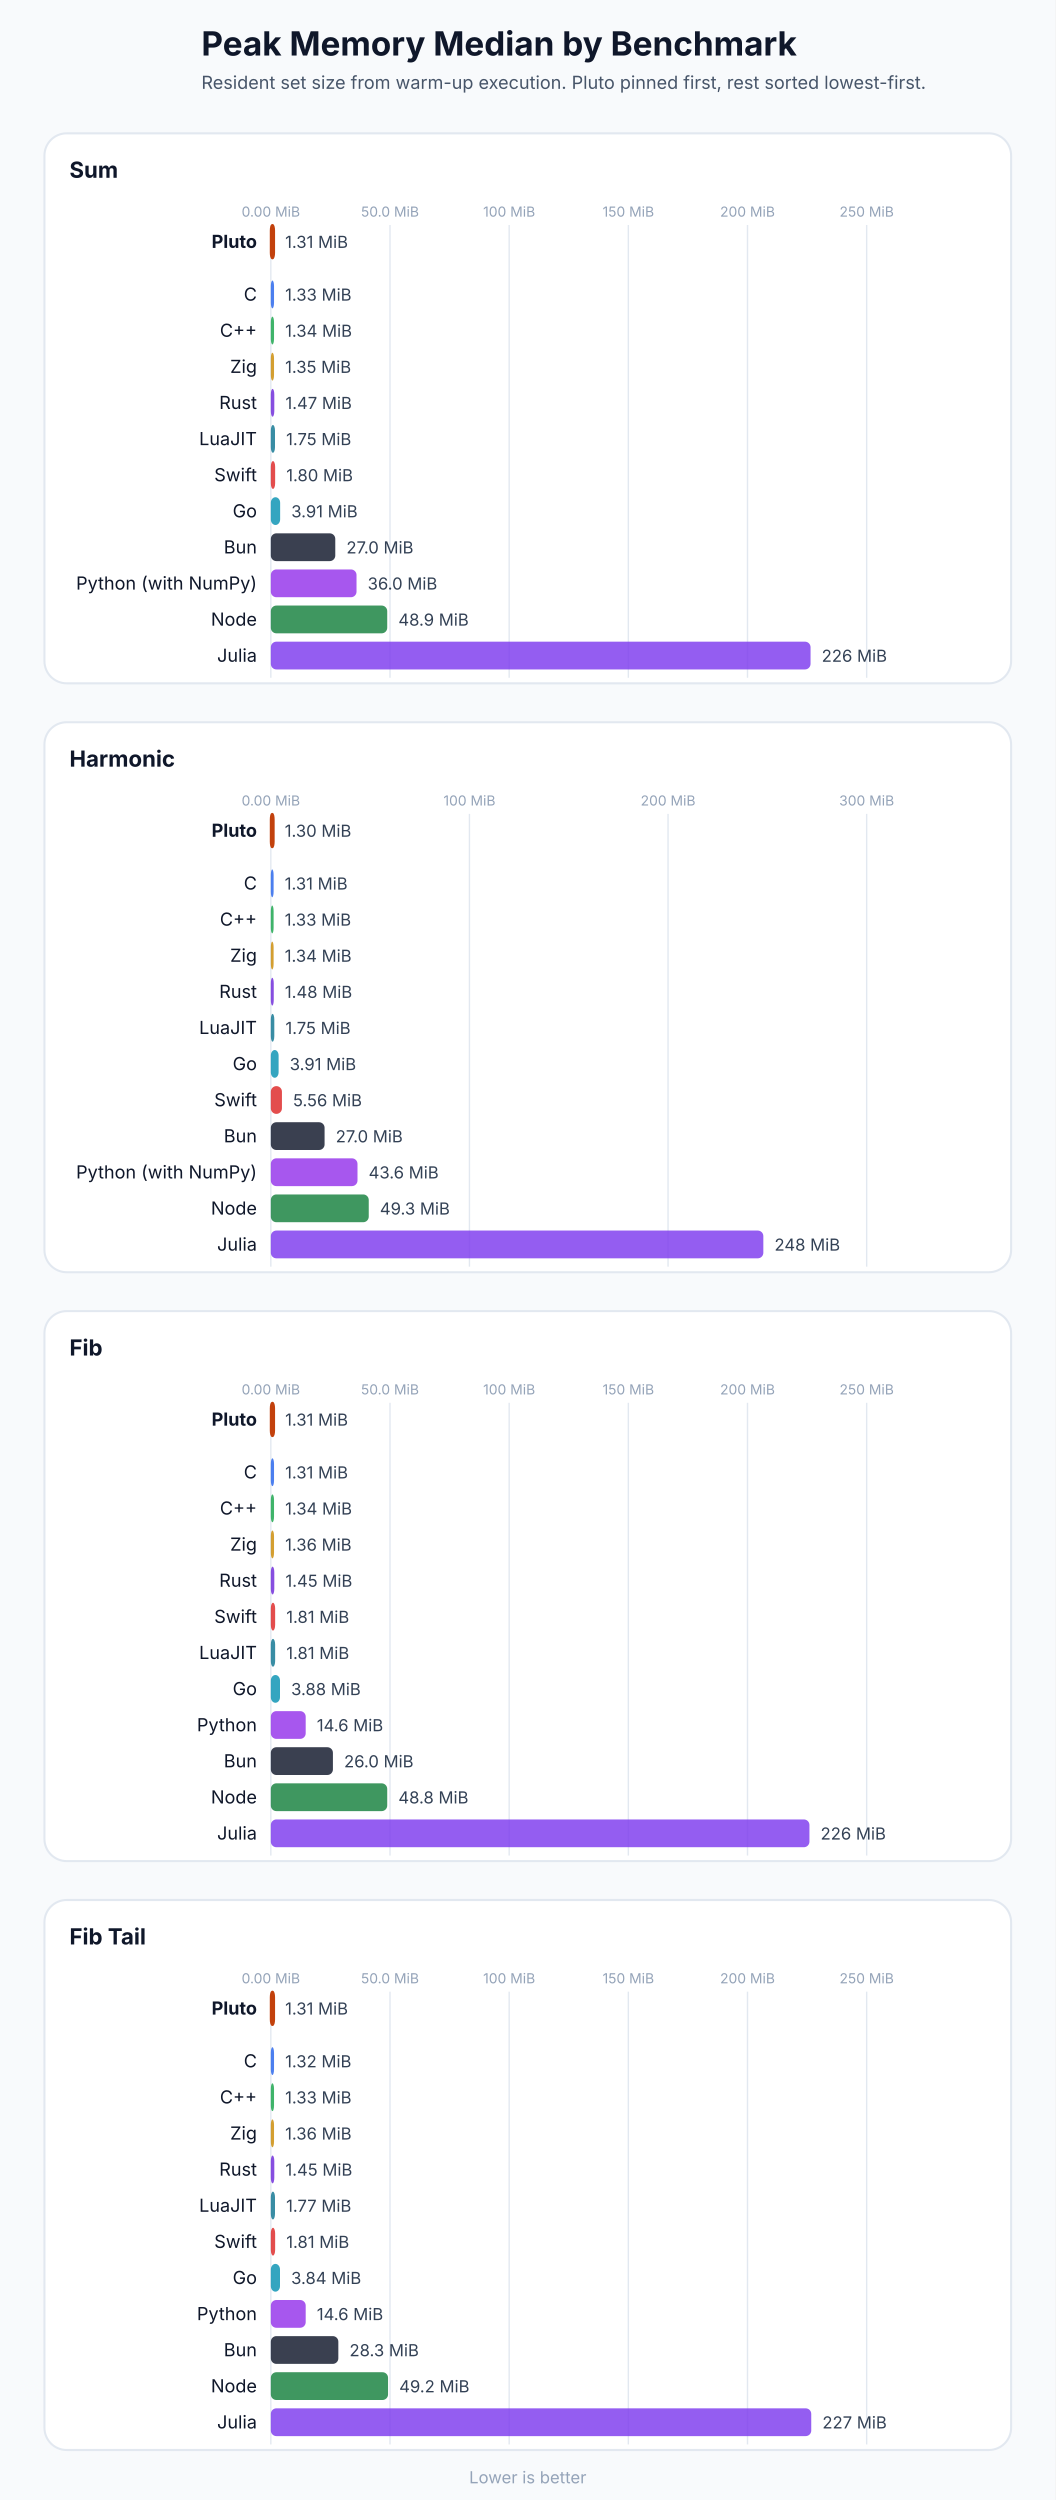
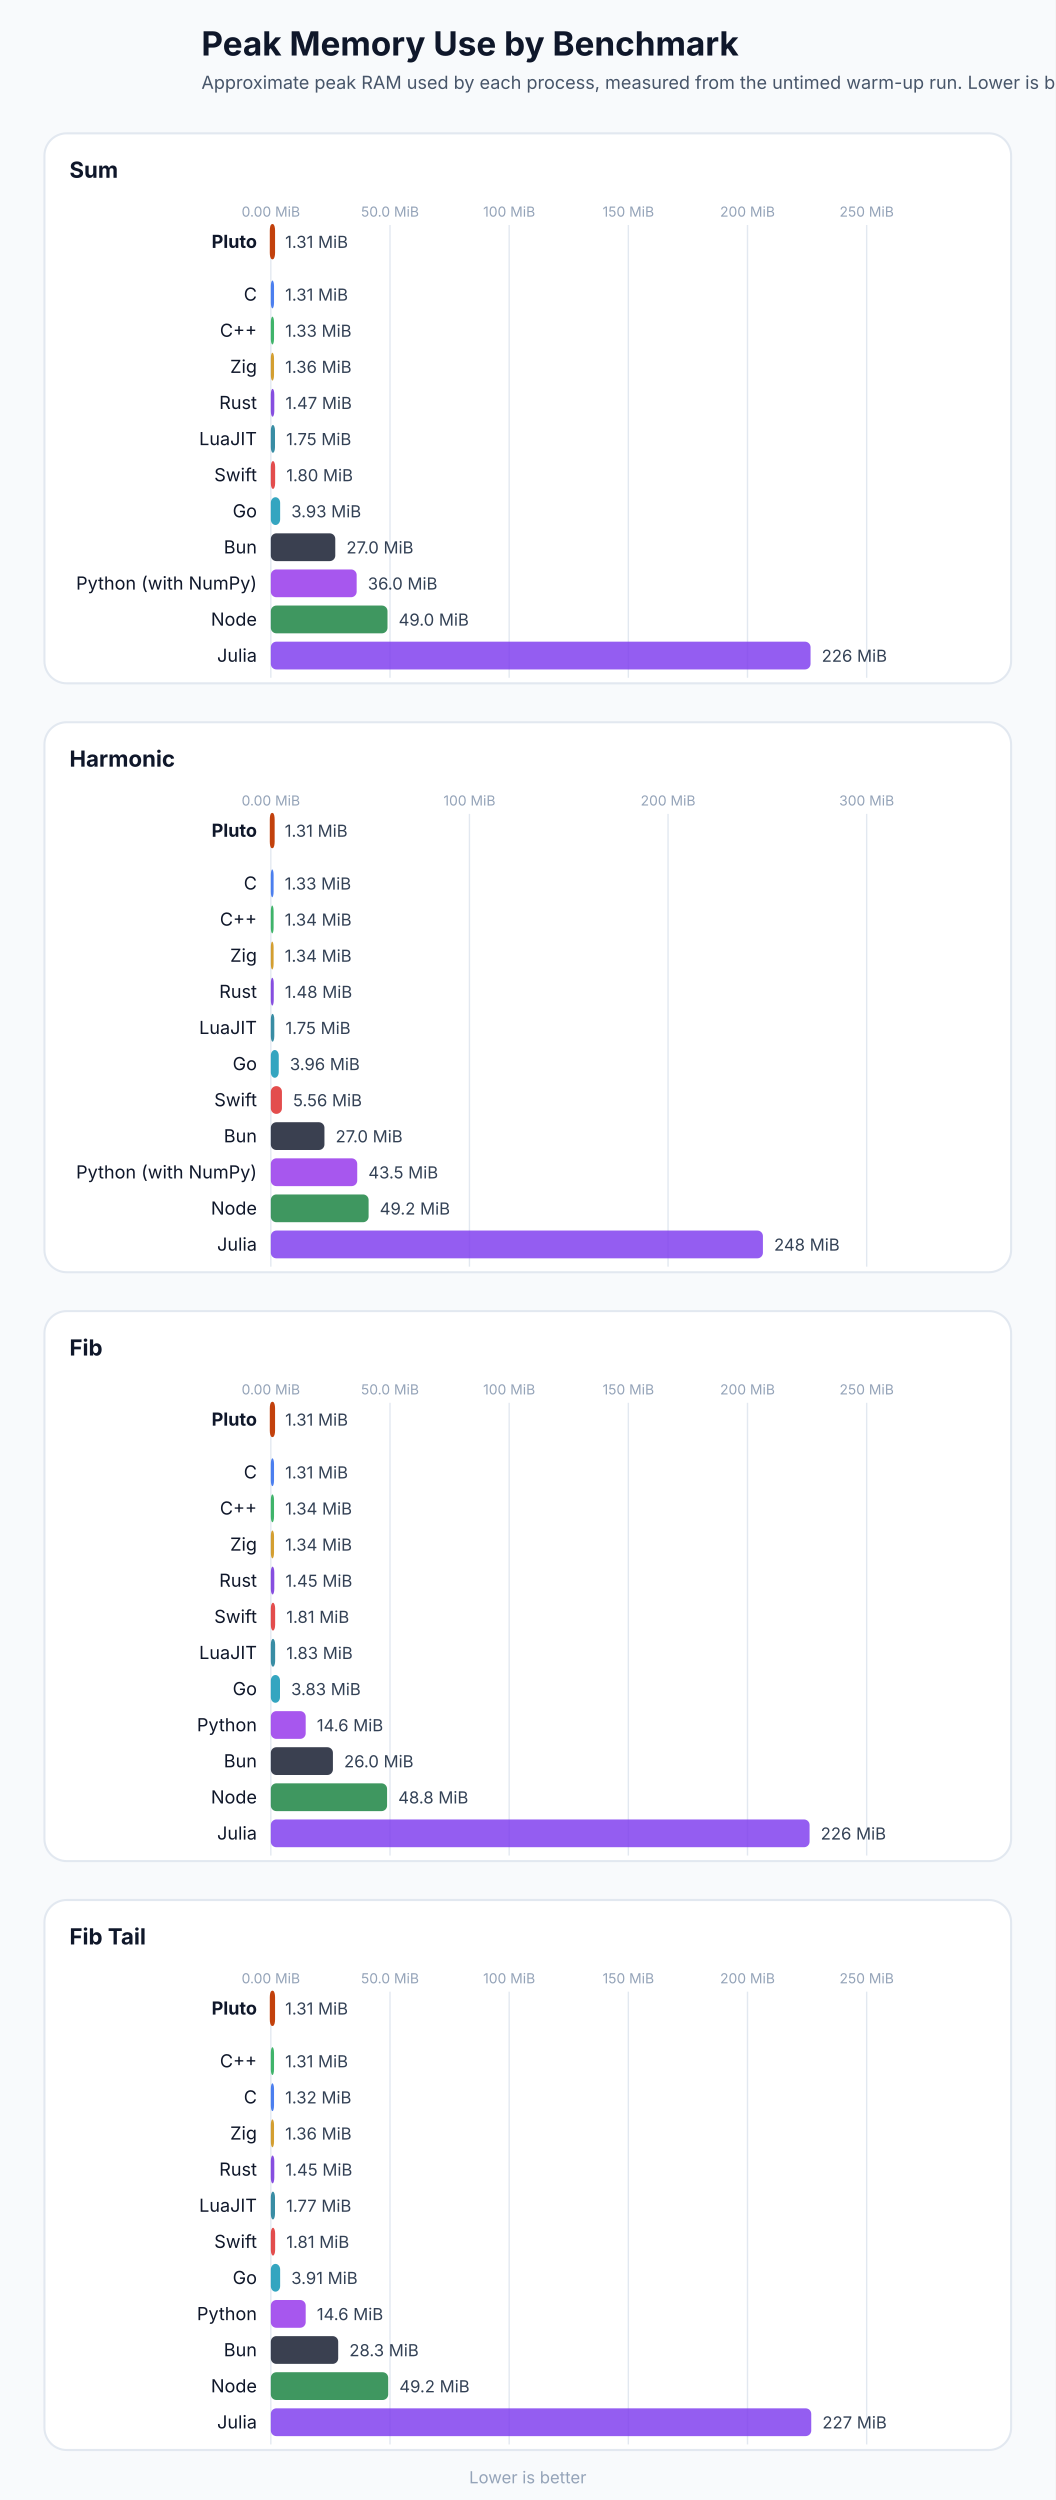
<svg xmlns="http://www.w3.org/2000/svg" width="760" height="1800" viewBox="0 0 760 1800" role="img" aria-labelledby="chart-title chart-desc">
  <rect width="760" height="1800" fill="#f8fafc" />
-   <text x="145" y="40" fill="#0f172a" font-size="24" font-weight="700" font-family="ui-sans-serif, system-ui, -apple-system, BlinkMacSystemFont, sans-serif">Peak Memory Median by Benchmark</text>
-   <text x="145" y="64" fill="#475569" font-size="13" font-family="ui-sans-serif, system-ui, -apple-system, BlinkMacSystemFont, sans-serif">Resident set size from warm-up execution. Pluto pinned first, rest sorted lowest-first.</text>
+   <text x="145" y="40" fill="#0f172a" font-size="24" font-weight="700" font-family="ui-sans-serif, system-ui, -apple-system, BlinkMacSystemFont, sans-serif">Peak Memory Use by Benchmark</text>
+   <text x="145" y="64" fill="#475569" font-size="13" font-family="ui-sans-serif, system-ui, -apple-system, BlinkMacSystemFont, sans-serif">Approximate peak RAM used by each process, measured from the untimed warm-up run. Lower is better.</text>
  <rect x="32" y="96" width="696" height="396" rx="16" fill="#ffffff" stroke="#e2e8f0" stroke-width="1.5" />
  <text x="50" y="128" fill="#0f172a" font-size="16" font-weight="700" font-family="ui-sans-serif, system-ui, -apple-system, BlinkMacSystemFont, sans-serif">Sum</text>
  <line x1="195.0" y1="162" x2="195.0" y2="488" stroke="#e2e8f0" stroke-width="1" />
  <text x="195.0" y="156" text-anchor="middle" fill="#94a3b8" font-size="10" font-family="ui-sans-serif, system-ui, -apple-system, BlinkMacSystemFont, sans-serif">0.00 MiB</text>
  <line x1="280.8" y1="162" x2="280.8" y2="488" stroke="#e2e8f0" stroke-width="1" />
  <text x="280.8" y="156" text-anchor="middle" fill="#94a3b8" font-size="10" font-family="ui-sans-serif, system-ui, -apple-system, BlinkMacSystemFont, sans-serif">50.0 MiB</text>
  <line x1="366.6" y1="162" x2="366.6" y2="488" stroke="#e2e8f0" stroke-width="1" />
  <text x="366.6" y="156" text-anchor="middle" fill="#94a3b8" font-size="10" font-family="ui-sans-serif, system-ui, -apple-system, BlinkMacSystemFont, sans-serif">100 MiB</text>
  <line x1="452.4" y1="162" x2="452.4" y2="488" stroke="#e2e8f0" stroke-width="1" />
  <text x="452.4" y="156" text-anchor="middle" fill="#94a3b8" font-size="10" font-family="ui-sans-serif, system-ui, -apple-system, BlinkMacSystemFont, sans-serif">150 MiB</text>
  <line x1="538.2" y1="162" x2="538.2" y2="488" stroke="#e2e8f0" stroke-width="1" />
  <text x="538.2" y="156" text-anchor="middle" fill="#94a3b8" font-size="10" font-family="ui-sans-serif, system-ui, -apple-system, BlinkMacSystemFont, sans-serif">200 MiB</text>
  <line x1="624.0" y1="162" x2="624.0" y2="488" stroke="#e2e8f0" stroke-width="1" />
  <text x="624.0" y="156" text-anchor="middle" fill="#94a3b8" font-size="10" font-family="ui-sans-serif, system-ui, -apple-system, BlinkMacSystemFont, sans-serif">250 MiB</text>
  <text x="185" y="178.5" text-anchor="end" fill="#0f172a" font-size="13" font-weight="700" font-family="ui-sans-serif, system-ui, -apple-system, BlinkMacSystemFont, sans-serif">Pluto</text>
  <rect x="195" y="162" width="2.3" height="24" rx="4" fill="#c2410c" fill-opacity="1.0" stroke="#c2410c" stroke-width="1.5" />
  <text x="205.3" y="178.5" text-anchor="start" fill="#334155" font-size="12" font-family="ui-sans-serif, system-ui, -apple-system, BlinkMacSystemFont, sans-serif">1.31 MiB</text>
  <text x="185" y="216.5" text-anchor="end" fill="#0f172a" font-size="13" font-weight="400" font-family="ui-sans-serif, system-ui, -apple-system, BlinkMacSystemFont, sans-serif">C</text>
  <rect x="195" y="202" width="2.3" height="20" rx="4" fill="#2563eb" fill-opacity="0.82" />
-   <text x="205.3" y="216.5" text-anchor="start" fill="#334155" font-size="12" font-family="ui-sans-serif, system-ui, -apple-system, BlinkMacSystemFont, sans-serif">1.33 MiB</text>
+   <text x="205.3" y="216.5" text-anchor="start" fill="#334155" font-size="12" font-family="ui-sans-serif, system-ui, -apple-system, BlinkMacSystemFont, sans-serif">1.31 MiB</text>
  <text x="185" y="242.5" text-anchor="end" fill="#0f172a" font-size="13" font-weight="400" font-family="ui-sans-serif, system-ui, -apple-system, BlinkMacSystemFont, sans-serif">C++</text>
  <rect x="195" y="228" width="2.3" height="20" rx="4" fill="#16a34a" fill-opacity="0.82" />
-   <text x="205.3" y="242.5" text-anchor="start" fill="#334155" font-size="12" font-family="ui-sans-serif, system-ui, -apple-system, BlinkMacSystemFont, sans-serif">1.34 MiB</text>
+   <text x="205.3" y="242.5" text-anchor="start" fill="#334155" font-size="12" font-family="ui-sans-serif, system-ui, -apple-system, BlinkMacSystemFont, sans-serif">1.33 MiB</text>
  <text x="185" y="268.5" text-anchor="end" fill="#0f172a" font-size="13" font-weight="400" font-family="ui-sans-serif, system-ui, -apple-system, BlinkMacSystemFont, sans-serif">Zig</text>
  <rect x="195" y="254" width="2.3" height="20" rx="4" fill="#ca8a04" fill-opacity="0.82" />
-   <text x="205.3" y="268.5" text-anchor="start" fill="#334155" font-size="12" font-family="ui-sans-serif, system-ui, -apple-system, BlinkMacSystemFont, sans-serif">1.35 MiB</text>
+   <text x="205.3" y="268.5" text-anchor="start" fill="#334155" font-size="12" font-family="ui-sans-serif, system-ui, -apple-system, BlinkMacSystemFont, sans-serif">1.36 MiB</text>
  <text x="185" y="294.5" text-anchor="end" fill="#0f172a" font-size="13" font-weight="400" font-family="ui-sans-serif, system-ui, -apple-system, BlinkMacSystemFont, sans-serif">Rust</text>
  <rect x="195" y="280" width="2.5" height="20" rx="4" fill="#6d28d9" fill-opacity="0.82" />
  <text x="205.5" y="294.5" text-anchor="start" fill="#334155" font-size="12" font-family="ui-sans-serif, system-ui, -apple-system, BlinkMacSystemFont, sans-serif">1.47 MiB</text>
  <text x="185" y="320.5" text-anchor="end" fill="#0f172a" font-size="13" font-weight="400" font-family="ui-sans-serif, system-ui, -apple-system, BlinkMacSystemFont, sans-serif">LuaJIT</text>
  <rect x="195" y="306" width="3.0" height="20" rx="4" fill="#0e7490" fill-opacity="0.82" />
  <text x="206.0" y="320.5" text-anchor="start" fill="#334155" font-size="12" font-family="ui-sans-serif, system-ui, -apple-system, BlinkMacSystemFont, sans-serif">1.75 MiB</text>
  <text x="185" y="346.5" text-anchor="end" fill="#0f172a" font-size="13" font-weight="400" font-family="ui-sans-serif, system-ui, -apple-system, BlinkMacSystemFont, sans-serif">Swift</text>
  <rect x="195" y="332" width="3.1" height="20" rx="4" fill="#dc2626" fill-opacity="0.82" />
  <text x="206.1" y="346.5" text-anchor="start" fill="#334155" font-size="12" font-family="ui-sans-serif, system-ui, -apple-system, BlinkMacSystemFont, sans-serif">1.80 MiB</text>
  <text x="185" y="372.5" text-anchor="end" fill="#0f172a" font-size="13" font-weight="400" font-family="ui-sans-serif, system-ui, -apple-system, BlinkMacSystemFont, sans-serif">Go</text>
  <rect x="195" y="358" width="6.7" height="20" rx="4" fill="#0891b2" fill-opacity="0.82" />
-   <text x="209.7" y="372.5" text-anchor="start" fill="#334155" font-size="12" font-family="ui-sans-serif, system-ui, -apple-system, BlinkMacSystemFont, sans-serif">3.91 MiB</text>
+   <text x="209.7" y="372.5" text-anchor="start" fill="#334155" font-size="12" font-family="ui-sans-serif, system-ui, -apple-system, BlinkMacSystemFont, sans-serif">3.93 MiB</text>
  <text x="185" y="398.5" text-anchor="end" fill="#0f172a" font-size="13" font-weight="400" font-family="ui-sans-serif, system-ui, -apple-system, BlinkMacSystemFont, sans-serif">Bun</text>
  <rect x="195" y="384" width="46.4" height="20" rx="4" fill="#0f172a" fill-opacity="0.82" />
  <text x="249.4" y="398.5" text-anchor="start" fill="#334155" font-size="12" font-family="ui-sans-serif, system-ui, -apple-system, BlinkMacSystemFont, sans-serif">27.0 MiB</text>
  <text x="185" y="424.5" text-anchor="end" fill="#0f172a" font-size="13" font-weight="400" font-family="ui-sans-serif, system-ui, -apple-system, BlinkMacSystemFont, sans-serif">Python (with NumPy)</text>
-   <rect x="195" y="410" width="61.7" height="20" rx="4" fill="#9333ea" fill-opacity="0.82" />
-   <text x="264.7" y="424.5" text-anchor="start" fill="#334155" font-size="12" font-family="ui-sans-serif, system-ui, -apple-system, BlinkMacSystemFont, sans-serif">36.0 MiB</text>
+   <rect x="195" y="410" width="61.8" height="20" rx="4" fill="#9333ea" fill-opacity="0.82" />
+   <text x="264.8" y="424.5" text-anchor="start" fill="#334155" font-size="12" font-family="ui-sans-serif, system-ui, -apple-system, BlinkMacSystemFont, sans-serif">36.0 MiB</text>
  <text x="185" y="450.5" text-anchor="end" fill="#0f172a" font-size="13" font-weight="400" font-family="ui-sans-serif, system-ui, -apple-system, BlinkMacSystemFont, sans-serif">Node</text>
-   <rect x="195" y="436" width="83.8" height="20" rx="4" fill="#15803d" fill-opacity="0.82" />
-   <text x="286.8" y="450.5" text-anchor="start" fill="#334155" font-size="12" font-family="ui-sans-serif, system-ui, -apple-system, BlinkMacSystemFont, sans-serif">48.9 MiB</text>
+   <rect x="195" y="436" width="84.0" height="20" rx="4" fill="#15803d" fill-opacity="0.82" />
+   <text x="287.0" y="450.5" text-anchor="start" fill="#334155" font-size="12" font-family="ui-sans-serif, system-ui, -apple-system, BlinkMacSystemFont, sans-serif">49.0 MiB</text>
  <text x="185" y="476.5" text-anchor="end" fill="#0f172a" font-size="13" font-weight="400" font-family="ui-sans-serif, system-ui, -apple-system, BlinkMacSystemFont, sans-serif">Julia</text>
  <rect x="195" y="462" width="388.6" height="20" rx="4" fill="#7c3aed" fill-opacity="0.82" />
  <text x="591.6" y="476.5" text-anchor="start" fill="#334155" font-size="12" font-family="ui-sans-serif, system-ui, -apple-system, BlinkMacSystemFont, sans-serif">226 MiB</text>
  <rect x="32" y="520" width="696" height="396" rx="16" fill="#ffffff" stroke="#e2e8f0" stroke-width="1.5" />
  <text x="50" y="552" fill="#0f172a" font-size="16" font-weight="700" font-family="ui-sans-serif, system-ui, -apple-system, BlinkMacSystemFont, sans-serif">Harmonic</text>
  <line x1="195.0" y1="586" x2="195.0" y2="912" stroke="#e2e8f0" stroke-width="1" />
  <text x="195.0" y="580" text-anchor="middle" fill="#94a3b8" font-size="10" font-family="ui-sans-serif, system-ui, -apple-system, BlinkMacSystemFont, sans-serif">0.00 MiB</text>
  <line x1="338.0" y1="586" x2="338.0" y2="912" stroke="#e2e8f0" stroke-width="1" />
  <text x="338.0" y="580" text-anchor="middle" fill="#94a3b8" font-size="10" font-family="ui-sans-serif, system-ui, -apple-system, BlinkMacSystemFont, sans-serif">100 MiB</text>
  <line x1="481.0" y1="586" x2="481.0" y2="912" stroke="#e2e8f0" stroke-width="1" />
  <text x="481.0" y="580" text-anchor="middle" fill="#94a3b8" font-size="10" font-family="ui-sans-serif, system-ui, -apple-system, BlinkMacSystemFont, sans-serif">200 MiB</text>
  <line x1="624.0" y1="586" x2="624.0" y2="912" stroke="#e2e8f0" stroke-width="1" />
  <text x="624.0" y="580" text-anchor="middle" fill="#94a3b8" font-size="10" font-family="ui-sans-serif, system-ui, -apple-system, BlinkMacSystemFont, sans-serif">300 MiB</text>
  <text x="185" y="602.5" text-anchor="end" fill="#0f172a" font-size="13" font-weight="700" font-family="ui-sans-serif, system-ui, -apple-system, BlinkMacSystemFont, sans-serif">Pluto</text>
  <rect x="195" y="586" width="2.0" height="24" rx="4" fill="#c2410c" fill-opacity="1.0" stroke="#c2410c" stroke-width="1.5" />
-   <text x="205.0" y="602.5" text-anchor="start" fill="#334155" font-size="12" font-family="ui-sans-serif, system-ui, -apple-system, BlinkMacSystemFont, sans-serif">1.30 MiB</text>
+   <text x="205.0" y="602.5" text-anchor="start" fill="#334155" font-size="12" font-family="ui-sans-serif, system-ui, -apple-system, BlinkMacSystemFont, sans-serif">1.31 MiB</text>
  <text x="185" y="640.5" text-anchor="end" fill="#0f172a" font-size="13" font-weight="400" font-family="ui-sans-serif, system-ui, -apple-system, BlinkMacSystemFont, sans-serif">C</text>
  <rect x="195" y="626" width="2.0" height="20" rx="4" fill="#2563eb" fill-opacity="0.82" />
-   <text x="205.0" y="640.5" text-anchor="start" fill="#334155" font-size="12" font-family="ui-sans-serif, system-ui, -apple-system, BlinkMacSystemFont, sans-serif">1.31 MiB</text>
+   <text x="205.0" y="640.5" text-anchor="start" fill="#334155" font-size="12" font-family="ui-sans-serif, system-ui, -apple-system, BlinkMacSystemFont, sans-serif">1.33 MiB</text>
  <text x="185" y="666.5" text-anchor="end" fill="#0f172a" font-size="13" font-weight="400" font-family="ui-sans-serif, system-ui, -apple-system, BlinkMacSystemFont, sans-serif">C++</text>
  <rect x="195" y="652" width="2.0" height="20" rx="4" fill="#16a34a" fill-opacity="0.82" />
-   <text x="205.0" y="666.5" text-anchor="start" fill="#334155" font-size="12" font-family="ui-sans-serif, system-ui, -apple-system, BlinkMacSystemFont, sans-serif">1.33 MiB</text>
+   <text x="205.0" y="666.5" text-anchor="start" fill="#334155" font-size="12" font-family="ui-sans-serif, system-ui, -apple-system, BlinkMacSystemFont, sans-serif">1.34 MiB</text>
  <text x="185" y="692.5" text-anchor="end" fill="#0f172a" font-size="13" font-weight="400" font-family="ui-sans-serif, system-ui, -apple-system, BlinkMacSystemFont, sans-serif">Zig</text>
  <rect x="195" y="678" width="2.0" height="20" rx="4" fill="#ca8a04" fill-opacity="0.82" />
  <text x="205.0" y="692.5" text-anchor="start" fill="#334155" font-size="12" font-family="ui-sans-serif, system-ui, -apple-system, BlinkMacSystemFont, sans-serif">1.34 MiB</text>
  <text x="185" y="718.5" text-anchor="end" fill="#0f172a" font-size="13" font-weight="400" font-family="ui-sans-serif, system-ui, -apple-system, BlinkMacSystemFont, sans-serif">Rust</text>
  <rect x="195" y="704" width="2.1" height="20" rx="4" fill="#6d28d9" fill-opacity="0.82" />
  <text x="205.1" y="718.5" text-anchor="start" fill="#334155" font-size="12" font-family="ui-sans-serif, system-ui, -apple-system, BlinkMacSystemFont, sans-serif">1.48 MiB</text>
  <text x="185" y="744.5" text-anchor="end" fill="#0f172a" font-size="13" font-weight="400" font-family="ui-sans-serif, system-ui, -apple-system, BlinkMacSystemFont, sans-serif">LuaJIT</text>
  <rect x="195" y="730" width="2.5" height="20" rx="4" fill="#0e7490" fill-opacity="0.82" />
  <text x="205.5" y="744.5" text-anchor="start" fill="#334155" font-size="12" font-family="ui-sans-serif, system-ui, -apple-system, BlinkMacSystemFont, sans-serif">1.75 MiB</text>
  <text x="185" y="770.5" text-anchor="end" fill="#0f172a" font-size="13" font-weight="400" font-family="ui-sans-serif, system-ui, -apple-system, BlinkMacSystemFont, sans-serif">Go</text>
-   <rect x="195" y="756" width="5.6" height="20" rx="4" fill="#0891b2" fill-opacity="0.82" />
-   <text x="208.6" y="770.5" text-anchor="start" fill="#334155" font-size="12" font-family="ui-sans-serif, system-ui, -apple-system, BlinkMacSystemFont, sans-serif">3.91 MiB</text>
+   <rect x="195" y="756" width="5.7" height="20" rx="4" fill="#0891b2" fill-opacity="0.82" />
+   <text x="208.7" y="770.5" text-anchor="start" fill="#334155" font-size="12" font-family="ui-sans-serif, system-ui, -apple-system, BlinkMacSystemFont, sans-serif">3.96 MiB</text>
  <text x="185" y="796.5" text-anchor="end" fill="#0f172a" font-size="13" font-weight="400" font-family="ui-sans-serif, system-ui, -apple-system, BlinkMacSystemFont, sans-serif">Swift</text>
  <rect x="195" y="782" width="8.0" height="20" rx="4" fill="#dc2626" fill-opacity="0.82" />
  <text x="211.0" y="796.5" text-anchor="start" fill="#334155" font-size="12" font-family="ui-sans-serif, system-ui, -apple-system, BlinkMacSystemFont, sans-serif">5.56 MiB</text>
  <text x="185" y="822.5" text-anchor="end" fill="#0f172a" font-size="13" font-weight="400" font-family="ui-sans-serif, system-ui, -apple-system, BlinkMacSystemFont, sans-serif">Bun</text>
-   <rect x="195" y="808" width="38.7" height="20" rx="4" fill="#0f172a" fill-opacity="0.82" />
-   <text x="241.7" y="822.5" text-anchor="start" fill="#334155" font-size="12" font-family="ui-sans-serif, system-ui, -apple-system, BlinkMacSystemFont, sans-serif">27.0 MiB</text>
+   <rect x="195" y="808" width="38.6" height="20" rx="4" fill="#0f172a" fill-opacity="0.82" />
+   <text x="241.6" y="822.5" text-anchor="start" fill="#334155" font-size="12" font-family="ui-sans-serif, system-ui, -apple-system, BlinkMacSystemFont, sans-serif">27.0 MiB</text>
  <text x="185" y="848.5" text-anchor="end" fill="#0f172a" font-size="13" font-weight="400" font-family="ui-sans-serif, system-ui, -apple-system, BlinkMacSystemFont, sans-serif">Python (with NumPy)</text>
-   <rect x="195" y="834" width="62.4" height="20" rx="4" fill="#9333ea" fill-opacity="0.82" />
-   <text x="265.4" y="848.5" text-anchor="start" fill="#334155" font-size="12" font-family="ui-sans-serif, system-ui, -apple-system, BlinkMacSystemFont, sans-serif">43.6 MiB</text>
+   <rect x="195" y="834" width="62.2" height="20" rx="4" fill="#9333ea" fill-opacity="0.82" />
+   <text x="265.2" y="848.5" text-anchor="start" fill="#334155" font-size="12" font-family="ui-sans-serif, system-ui, -apple-system, BlinkMacSystemFont, sans-serif">43.5 MiB</text>
  <text x="185" y="874.5" text-anchor="end" fill="#0f172a" font-size="13" font-weight="400" font-family="ui-sans-serif, system-ui, -apple-system, BlinkMacSystemFont, sans-serif">Node</text>
-   <rect x="195" y="860" width="70.5" height="20" rx="4" fill="#15803d" fill-opacity="0.82" />
-   <text x="273.5" y="874.5" text-anchor="start" fill="#334155" font-size="12" font-family="ui-sans-serif, system-ui, -apple-system, BlinkMacSystemFont, sans-serif">49.3 MiB</text>
+   <rect x="195" y="860" width="70.4" height="20" rx="4" fill="#15803d" fill-opacity="0.82" />
+   <text x="273.4" y="874.5" text-anchor="start" fill="#334155" font-size="12" font-family="ui-sans-serif, system-ui, -apple-system, BlinkMacSystemFont, sans-serif">49.2 MiB</text>
  <text x="185" y="900.5" text-anchor="end" fill="#0f172a" font-size="13" font-weight="400" font-family="ui-sans-serif, system-ui, -apple-system, BlinkMacSystemFont, sans-serif">Julia</text>
-   <rect x="195" y="886" width="354.6" height="20" rx="4" fill="#7c3aed" fill-opacity="0.82" />
-   <text x="557.6" y="900.5" text-anchor="start" fill="#334155" font-size="12" font-family="ui-sans-serif, system-ui, -apple-system, BlinkMacSystemFont, sans-serif">248 MiB</text>
+   <rect x="195" y="886" width="354.3" height="20" rx="4" fill="#7c3aed" fill-opacity="0.82" />
+   <text x="557.3" y="900.5" text-anchor="start" fill="#334155" font-size="12" font-family="ui-sans-serif, system-ui, -apple-system, BlinkMacSystemFont, sans-serif">248 MiB</text>
  <rect x="32" y="944" width="696" height="396" rx="16" fill="#ffffff" stroke="#e2e8f0" stroke-width="1.5" />
  <text x="50" y="976" fill="#0f172a" font-size="16" font-weight="700" font-family="ui-sans-serif, system-ui, -apple-system, BlinkMacSystemFont, sans-serif">Fib</text>
  <line x1="195.0" y1="1010" x2="195.0" y2="1336" stroke="#e2e8f0" stroke-width="1" />
  <text x="195.0" y="1004" text-anchor="middle" fill="#94a3b8" font-size="10" font-family="ui-sans-serif, system-ui, -apple-system, BlinkMacSystemFont, sans-serif">0.00 MiB</text>
  <line x1="280.8" y1="1010" x2="280.8" y2="1336" stroke="#e2e8f0" stroke-width="1" />
  <text x="280.8" y="1004" text-anchor="middle" fill="#94a3b8" font-size="10" font-family="ui-sans-serif, system-ui, -apple-system, BlinkMacSystemFont, sans-serif">50.0 MiB</text>
  <line x1="366.6" y1="1010" x2="366.6" y2="1336" stroke="#e2e8f0" stroke-width="1" />
  <text x="366.6" y="1004" text-anchor="middle" fill="#94a3b8" font-size="10" font-family="ui-sans-serif, system-ui, -apple-system, BlinkMacSystemFont, sans-serif">100 MiB</text>
  <line x1="452.4" y1="1010" x2="452.4" y2="1336" stroke="#e2e8f0" stroke-width="1" />
  <text x="452.4" y="1004" text-anchor="middle" fill="#94a3b8" font-size="10" font-family="ui-sans-serif, system-ui, -apple-system, BlinkMacSystemFont, sans-serif">150 MiB</text>
  <line x1="538.2" y1="1010" x2="538.2" y2="1336" stroke="#e2e8f0" stroke-width="1" />
  <text x="538.2" y="1004" text-anchor="middle" fill="#94a3b8" font-size="10" font-family="ui-sans-serif, system-ui, -apple-system, BlinkMacSystemFont, sans-serif">200 MiB</text>
  <line x1="624.0" y1="1010" x2="624.0" y2="1336" stroke="#e2e8f0" stroke-width="1" />
  <text x="624.0" y="1004" text-anchor="middle" fill="#94a3b8" font-size="10" font-family="ui-sans-serif, system-ui, -apple-system, BlinkMacSystemFont, sans-serif">250 MiB</text>
  <text x="185" y="1026.5" text-anchor="end" fill="#0f172a" font-size="13" font-weight="700" font-family="ui-sans-serif, system-ui, -apple-system, BlinkMacSystemFont, sans-serif">Pluto</text>
  <rect x="195" y="1010" width="2.3" height="24" rx="4" fill="#c2410c" fill-opacity="1.0" stroke="#c2410c" stroke-width="1.5" />
  <text x="205.3" y="1026.5" text-anchor="start" fill="#334155" font-size="12" font-family="ui-sans-serif, system-ui, -apple-system, BlinkMacSystemFont, sans-serif">1.31 MiB</text>
  <text x="185" y="1064.5" text-anchor="end" fill="#0f172a" font-size="13" font-weight="400" font-family="ui-sans-serif, system-ui, -apple-system, BlinkMacSystemFont, sans-serif">C</text>
  <rect x="195" y="1050" width="2.3" height="20" rx="4" fill="#2563eb" fill-opacity="0.82" />
  <text x="205.3" y="1064.5" text-anchor="start" fill="#334155" font-size="12" font-family="ui-sans-serif, system-ui, -apple-system, BlinkMacSystemFont, sans-serif">1.31 MiB</text>
  <text x="185" y="1090.5" text-anchor="end" fill="#0f172a" font-size="13" font-weight="400" font-family="ui-sans-serif, system-ui, -apple-system, BlinkMacSystemFont, sans-serif">C++</text>
  <rect x="195" y="1076" width="2.3" height="20" rx="4" fill="#16a34a" fill-opacity="0.82" />
  <text x="205.3" y="1090.5" text-anchor="start" fill="#334155" font-size="12" font-family="ui-sans-serif, system-ui, -apple-system, BlinkMacSystemFont, sans-serif">1.34 MiB</text>
  <text x="185" y="1116.5" text-anchor="end" fill="#0f172a" font-size="13" font-weight="400" font-family="ui-sans-serif, system-ui, -apple-system, BlinkMacSystemFont, sans-serif">Zig</text>
  <rect x="195" y="1102" width="2.3" height="20" rx="4" fill="#ca8a04" fill-opacity="0.82" />
-   <text x="205.3" y="1116.5" text-anchor="start" fill="#334155" font-size="12" font-family="ui-sans-serif, system-ui, -apple-system, BlinkMacSystemFont, sans-serif">1.36 MiB</text>
+   <text x="205.3" y="1116.5" text-anchor="start" fill="#334155" font-size="12" font-family="ui-sans-serif, system-ui, -apple-system, BlinkMacSystemFont, sans-serif">1.34 MiB</text>
  <text x="185" y="1142.5" text-anchor="end" fill="#0f172a" font-size="13" font-weight="400" font-family="ui-sans-serif, system-ui, -apple-system, BlinkMacSystemFont, sans-serif">Rust</text>
  <rect x="195" y="1128" width="2.5" height="20" rx="4" fill="#6d28d9" fill-opacity="0.82" />
  <text x="205.5" y="1142.5" text-anchor="start" fill="#334155" font-size="12" font-family="ui-sans-serif, system-ui, -apple-system, BlinkMacSystemFont, sans-serif">1.45 MiB</text>
  <text x="185" y="1168.5" text-anchor="end" fill="#0f172a" font-size="13" font-weight="400" font-family="ui-sans-serif, system-ui, -apple-system, BlinkMacSystemFont, sans-serif">Swift</text>
  <rect x="195" y="1154" width="3.1" height="20" rx="4" fill="#dc2626" fill-opacity="0.82" />
  <text x="206.1" y="1168.5" text-anchor="start" fill="#334155" font-size="12" font-family="ui-sans-serif, system-ui, -apple-system, BlinkMacSystemFont, sans-serif">1.81 MiB</text>
  <text x="185" y="1194.5" text-anchor="end" fill="#0f172a" font-size="13" font-weight="400" font-family="ui-sans-serif, system-ui, -apple-system, BlinkMacSystemFont, sans-serif">LuaJIT</text>
  <rect x="195" y="1180" width="3.1" height="20" rx="4" fill="#0e7490" fill-opacity="0.82" />
-   <text x="206.1" y="1194.5" text-anchor="start" fill="#334155" font-size="12" font-family="ui-sans-serif, system-ui, -apple-system, BlinkMacSystemFont, sans-serif">1.81 MiB</text>
+   <text x="206.1" y="1194.5" text-anchor="start" fill="#334155" font-size="12" font-family="ui-sans-serif, system-ui, -apple-system, BlinkMacSystemFont, sans-serif">1.83 MiB</text>
  <text x="185" y="1220.5" text-anchor="end" fill="#0f172a" font-size="13" font-weight="400" font-family="ui-sans-serif, system-ui, -apple-system, BlinkMacSystemFont, sans-serif">Go</text>
  <rect x="195" y="1206" width="6.6" height="20" rx="4" fill="#0891b2" fill-opacity="0.82" />
-   <text x="209.6" y="1220.5" text-anchor="start" fill="#334155" font-size="12" font-family="ui-sans-serif, system-ui, -apple-system, BlinkMacSystemFont, sans-serif">3.88 MiB</text>
+   <text x="209.6" y="1220.5" text-anchor="start" fill="#334155" font-size="12" font-family="ui-sans-serif, system-ui, -apple-system, BlinkMacSystemFont, sans-serif">3.83 MiB</text>
  <text x="185" y="1246.5" text-anchor="end" fill="#0f172a" font-size="13" font-weight="400" font-family="ui-sans-serif, system-ui, -apple-system, BlinkMacSystemFont, sans-serif">Python</text>
  <rect x="195" y="1232" width="25.1" height="20" rx="4" fill="#9333ea" fill-opacity="0.82" />
  <text x="228.1" y="1246.5" text-anchor="start" fill="#334155" font-size="12" font-family="ui-sans-serif, system-ui, -apple-system, BlinkMacSystemFont, sans-serif">14.6 MiB</text>
  <text x="185" y="1272.5" text-anchor="end" fill="#0f172a" font-size="13" font-weight="400" font-family="ui-sans-serif, system-ui, -apple-system, BlinkMacSystemFont, sans-serif">Bun</text>
  <rect x="195" y="1258" width="44.7" height="20" rx="4" fill="#0f172a" fill-opacity="0.82" />
  <text x="247.7" y="1272.5" text-anchor="start" fill="#334155" font-size="12" font-family="ui-sans-serif, system-ui, -apple-system, BlinkMacSystemFont, sans-serif">26.0 MiB</text>
  <text x="185" y="1298.5" text-anchor="end" fill="#0f172a" font-size="13" font-weight="400" font-family="ui-sans-serif, system-ui, -apple-system, BlinkMacSystemFont, sans-serif">Node</text>
-   <rect x="195" y="1284" width="83.8" height="20" rx="4" fill="#15803d" fill-opacity="0.82" />
-   <text x="286.8" y="1298.5" text-anchor="start" fill="#334155" font-size="12" font-family="ui-sans-serif, system-ui, -apple-system, BlinkMacSystemFont, sans-serif">48.8 MiB</text>
+   <rect x="195" y="1284" width="83.7" height="20" rx="4" fill="#15803d" fill-opacity="0.82" />
+   <text x="286.7" y="1298.5" text-anchor="start" fill="#334155" font-size="12" font-family="ui-sans-serif, system-ui, -apple-system, BlinkMacSystemFont, sans-serif">48.8 MiB</text>
  <text x="185" y="1324.5" text-anchor="end" fill="#0f172a" font-size="13" font-weight="400" font-family="ui-sans-serif, system-ui, -apple-system, BlinkMacSystemFont, sans-serif">Julia</text>
-   <rect x="195" y="1310" width="387.8" height="20" rx="4" fill="#7c3aed" fill-opacity="0.82" />
-   <text x="590.8" y="1324.5" text-anchor="start" fill="#334155" font-size="12" font-family="ui-sans-serif, system-ui, -apple-system, BlinkMacSystemFont, sans-serif">226 MiB</text>
+   <rect x="195" y="1310" width="387.9" height="20" rx="4" fill="#7c3aed" fill-opacity="0.82" />
+   <text x="590.9" y="1324.5" text-anchor="start" fill="#334155" font-size="12" font-family="ui-sans-serif, system-ui, -apple-system, BlinkMacSystemFont, sans-serif">226 MiB</text>
  <rect x="32" y="1368" width="696" height="396" rx="16" fill="#ffffff" stroke="#e2e8f0" stroke-width="1.5" />
  <text x="50" y="1400" fill="#0f172a" font-size="16" font-weight="700" font-family="ui-sans-serif, system-ui, -apple-system, BlinkMacSystemFont, sans-serif">Fib Tail</text>
  <line x1="195.0" y1="1434" x2="195.0" y2="1760" stroke="#e2e8f0" stroke-width="1" />
  <text x="195.0" y="1428" text-anchor="middle" fill="#94a3b8" font-size="10" font-family="ui-sans-serif, system-ui, -apple-system, BlinkMacSystemFont, sans-serif">0.00 MiB</text>
  <line x1="280.8" y1="1434" x2="280.8" y2="1760" stroke="#e2e8f0" stroke-width="1" />
  <text x="280.8" y="1428" text-anchor="middle" fill="#94a3b8" font-size="10" font-family="ui-sans-serif, system-ui, -apple-system, BlinkMacSystemFont, sans-serif">50.0 MiB</text>
  <line x1="366.6" y1="1434" x2="366.6" y2="1760" stroke="#e2e8f0" stroke-width="1" />
  <text x="366.6" y="1428" text-anchor="middle" fill="#94a3b8" font-size="10" font-family="ui-sans-serif, system-ui, -apple-system, BlinkMacSystemFont, sans-serif">100 MiB</text>
  <line x1="452.4" y1="1434" x2="452.4" y2="1760" stroke="#e2e8f0" stroke-width="1" />
  <text x="452.4" y="1428" text-anchor="middle" fill="#94a3b8" font-size="10" font-family="ui-sans-serif, system-ui, -apple-system, BlinkMacSystemFont, sans-serif">150 MiB</text>
  <line x1="538.2" y1="1434" x2="538.2" y2="1760" stroke="#e2e8f0" stroke-width="1" />
  <text x="538.2" y="1428" text-anchor="middle" fill="#94a3b8" font-size="10" font-family="ui-sans-serif, system-ui, -apple-system, BlinkMacSystemFont, sans-serif">200 MiB</text>
  <line x1="624.0" y1="1434" x2="624.0" y2="1760" stroke="#e2e8f0" stroke-width="1" />
  <text x="624.0" y="1428" text-anchor="middle" fill="#94a3b8" font-size="10" font-family="ui-sans-serif, system-ui, -apple-system, BlinkMacSystemFont, sans-serif">250 MiB</text>
  <text x="185" y="1450.5" text-anchor="end" fill="#0f172a" font-size="13" font-weight="700" font-family="ui-sans-serif, system-ui, -apple-system, BlinkMacSystemFont, sans-serif">Pluto</text>
  <rect x="195" y="1434" width="2.3" height="24" rx="4" fill="#c2410c" fill-opacity="1.0" stroke="#c2410c" stroke-width="1.5" />
  <text x="205.3" y="1450.5" text-anchor="start" fill="#334155" font-size="12" font-family="ui-sans-serif, system-ui, -apple-system, BlinkMacSystemFont, sans-serif">1.31 MiB</text>
-   <text x="185" y="1488.5" text-anchor="end" fill="#0f172a" font-size="13" font-weight="400" font-family="ui-sans-serif, system-ui, -apple-system, BlinkMacSystemFont, sans-serif">C</text>
-   <rect x="195" y="1474" width="2.3" height="20" rx="4" fill="#2563eb" fill-opacity="0.82" />
-   <text x="205.3" y="1488.5" text-anchor="start" fill="#334155" font-size="12" font-family="ui-sans-serif, system-ui, -apple-system, BlinkMacSystemFont, sans-serif">1.32 MiB</text>
-   <text x="185" y="1514.5" text-anchor="end" fill="#0f172a" font-size="13" font-weight="400" font-family="ui-sans-serif, system-ui, -apple-system, BlinkMacSystemFont, sans-serif">C++</text>
-   <rect x="195" y="1500" width="2.3" height="20" rx="4" fill="#16a34a" fill-opacity="0.82" />
-   <text x="205.3" y="1514.5" text-anchor="start" fill="#334155" font-size="12" font-family="ui-sans-serif, system-ui, -apple-system, BlinkMacSystemFont, sans-serif">1.33 MiB</text>
+   <text x="185" y="1488.5" text-anchor="end" fill="#0f172a" font-size="13" font-weight="400" font-family="ui-sans-serif, system-ui, -apple-system, BlinkMacSystemFont, sans-serif">C++</text>
+   <rect x="195" y="1474" width="2.3" height="20" rx="4" fill="#16a34a" fill-opacity="0.82" />
+   <text x="205.3" y="1488.5" text-anchor="start" fill="#334155" font-size="12" font-family="ui-sans-serif, system-ui, -apple-system, BlinkMacSystemFont, sans-serif">1.31 MiB</text>
+   <text x="185" y="1514.5" text-anchor="end" fill="#0f172a" font-size="13" font-weight="400" font-family="ui-sans-serif, system-ui, -apple-system, BlinkMacSystemFont, sans-serif">C</text>
+   <rect x="195" y="1500" width="2.3" height="20" rx="4" fill="#2563eb" fill-opacity="0.82" />
+   <text x="205.3" y="1514.5" text-anchor="start" fill="#334155" font-size="12" font-family="ui-sans-serif, system-ui, -apple-system, BlinkMacSystemFont, sans-serif">1.32 MiB</text>
  <text x="185" y="1540.5" text-anchor="end" fill="#0f172a" font-size="13" font-weight="400" font-family="ui-sans-serif, system-ui, -apple-system, BlinkMacSystemFont, sans-serif">Zig</text>
  <rect x="195" y="1526" width="2.3" height="20" rx="4" fill="#ca8a04" fill-opacity="0.82" />
  <text x="205.3" y="1540.5" text-anchor="start" fill="#334155" font-size="12" font-family="ui-sans-serif, system-ui, -apple-system, BlinkMacSystemFont, sans-serif">1.36 MiB</text>
  <text x="185" y="1566.5" text-anchor="end" fill="#0f172a" font-size="13" font-weight="400" font-family="ui-sans-serif, system-ui, -apple-system, BlinkMacSystemFont, sans-serif">Rust</text>
  <rect x="195" y="1552" width="2.5" height="20" rx="4" fill="#6d28d9" fill-opacity="0.82" />
  <text x="205.5" y="1566.5" text-anchor="start" fill="#334155" font-size="12" font-family="ui-sans-serif, system-ui, -apple-system, BlinkMacSystemFont, sans-serif">1.45 MiB</text>
  <text x="185" y="1592.5" text-anchor="end" fill="#0f172a" font-size="13" font-weight="400" font-family="ui-sans-serif, system-ui, -apple-system, BlinkMacSystemFont, sans-serif">LuaJIT</text>
  <rect x="195" y="1578" width="3.0" height="20" rx="4" fill="#0e7490" fill-opacity="0.82" />
  <text x="206.0" y="1592.5" text-anchor="start" fill="#334155" font-size="12" font-family="ui-sans-serif, system-ui, -apple-system, BlinkMacSystemFont, sans-serif">1.77 MiB</text>
  <text x="185" y="1618.5" text-anchor="end" fill="#0f172a" font-size="13" font-weight="400" font-family="ui-sans-serif, system-ui, -apple-system, BlinkMacSystemFont, sans-serif">Swift</text>
  <rect x="195" y="1604" width="3.1" height="20" rx="4" fill="#dc2626" fill-opacity="0.82" />
  <text x="206.1" y="1618.5" text-anchor="start" fill="#334155" font-size="12" font-family="ui-sans-serif, system-ui, -apple-system, BlinkMacSystemFont, sans-serif">1.81 MiB</text>
  <text x="185" y="1644.5" text-anchor="end" fill="#0f172a" font-size="13" font-weight="400" font-family="ui-sans-serif, system-ui, -apple-system, BlinkMacSystemFont, sans-serif">Go</text>
-   <rect x="195" y="1630" width="6.6" height="20" rx="4" fill="#0891b2" fill-opacity="0.82" />
-   <text x="209.6" y="1644.5" text-anchor="start" fill="#334155" font-size="12" font-family="ui-sans-serif, system-ui, -apple-system, BlinkMacSystemFont, sans-serif">3.84 MiB</text>
+   <rect x="195" y="1630" width="6.7" height="20" rx="4" fill="#0891b2" fill-opacity="0.82" />
+   <text x="209.7" y="1644.5" text-anchor="start" fill="#334155" font-size="12" font-family="ui-sans-serif, system-ui, -apple-system, BlinkMacSystemFont, sans-serif">3.91 MiB</text>
  <text x="185" y="1670.5" text-anchor="end" fill="#0f172a" font-size="13" font-weight="400" font-family="ui-sans-serif, system-ui, -apple-system, BlinkMacSystemFont, sans-serif">Python</text>
  <rect x="195" y="1656" width="25.1" height="20" rx="4" fill="#9333ea" fill-opacity="0.82" />
  <text x="228.1" y="1670.5" text-anchor="start" fill="#334155" font-size="12" font-family="ui-sans-serif, system-ui, -apple-system, BlinkMacSystemFont, sans-serif">14.6 MiB</text>
  <text x="185" y="1696.5" text-anchor="end" fill="#0f172a" font-size="13" font-weight="400" font-family="ui-sans-serif, system-ui, -apple-system, BlinkMacSystemFont, sans-serif">Bun</text>
-   <rect x="195" y="1682" width="48.6" height="20" rx="4" fill="#0f172a" fill-opacity="0.82" />
-   <text x="251.6" y="1696.5" text-anchor="start" fill="#334155" font-size="12" font-family="ui-sans-serif, system-ui, -apple-system, BlinkMacSystemFont, sans-serif">28.3 MiB</text>
+   <rect x="195" y="1682" width="48.5" height="20" rx="4" fill="#0f172a" fill-opacity="0.82" />
+   <text x="251.5" y="1696.5" text-anchor="start" fill="#334155" font-size="12" font-family="ui-sans-serif, system-ui, -apple-system, BlinkMacSystemFont, sans-serif">28.3 MiB</text>
  <text x="185" y="1722.5" text-anchor="end" fill="#0f172a" font-size="13" font-weight="400" font-family="ui-sans-serif, system-ui, -apple-system, BlinkMacSystemFont, sans-serif">Node</text>
-   <rect x="195" y="1708" width="84.4" height="20" rx="4" fill="#15803d" fill-opacity="0.82" />
-   <text x="287.4" y="1722.5" text-anchor="start" fill="#334155" font-size="12" font-family="ui-sans-serif, system-ui, -apple-system, BlinkMacSystemFont, sans-serif">49.2 MiB</text>
+   <rect x="195" y="1708" width="84.5" height="20" rx="4" fill="#15803d" fill-opacity="0.82" />
+   <text x="287.5" y="1722.5" text-anchor="start" fill="#334155" font-size="12" font-family="ui-sans-serif, system-ui, -apple-system, BlinkMacSystemFont, sans-serif">49.2 MiB</text>
  <text x="185" y="1748.5" text-anchor="end" fill="#0f172a" font-size="13" font-weight="400" font-family="ui-sans-serif, system-ui, -apple-system, BlinkMacSystemFont, sans-serif">Julia</text>
  <rect x="195" y="1734" width="389.1" height="20" rx="4" fill="#7c3aed" fill-opacity="0.82" />
  <text x="592.1" y="1748.5" text-anchor="start" fill="#334155" font-size="12" font-family="ui-sans-serif, system-ui, -apple-system, BlinkMacSystemFont, sans-serif">227 MiB</text>
  <text x="380.0" y="1788" text-anchor="middle" fill="#94a3b8" font-size="12" font-family="ui-sans-serif, system-ui, -apple-system, BlinkMacSystemFont, sans-serif">Lower is better</text>
</svg>
